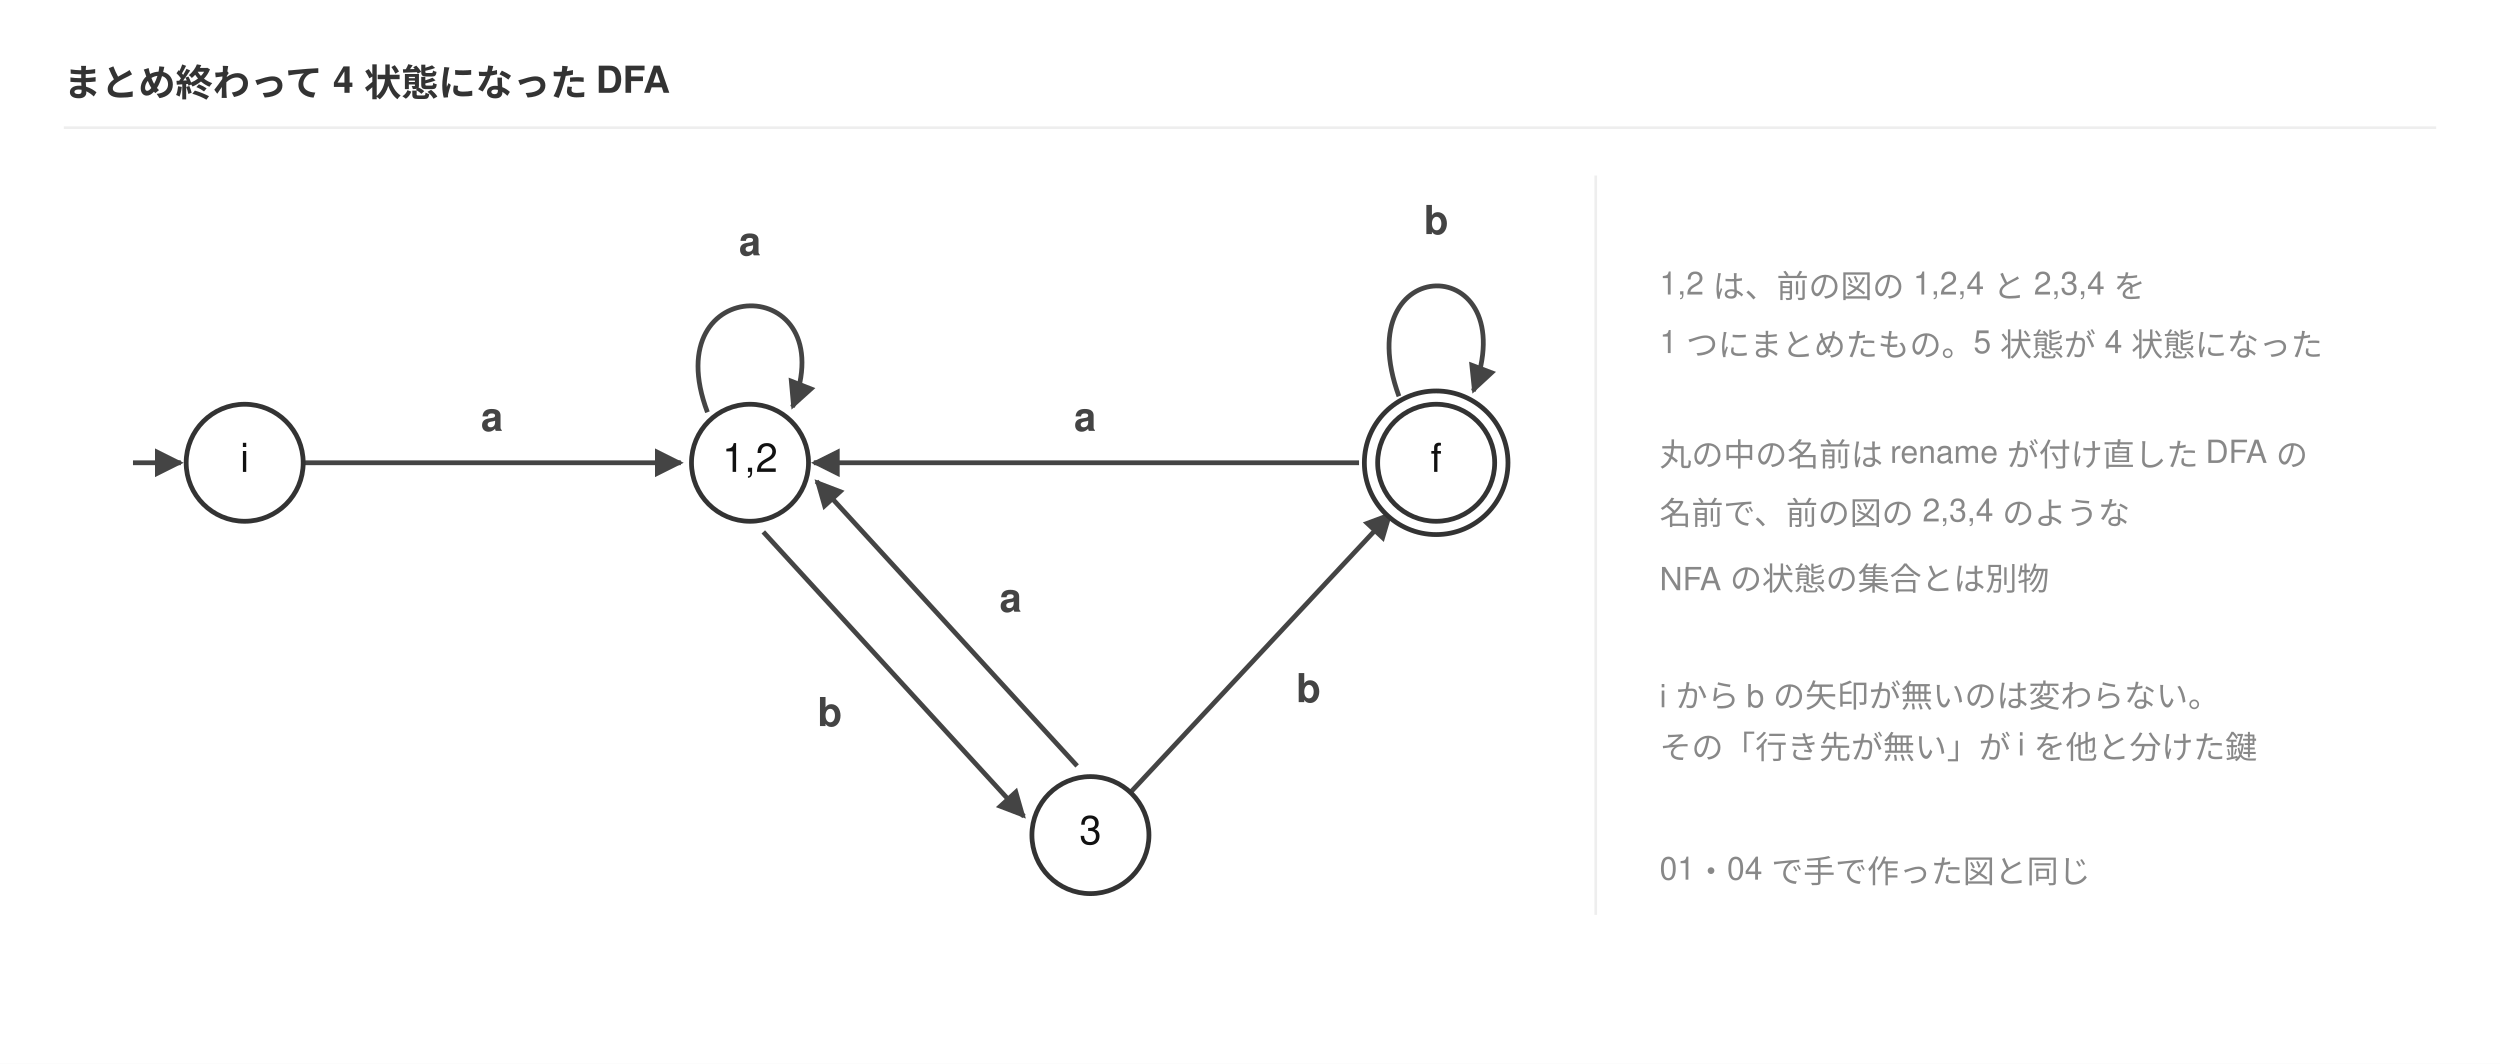
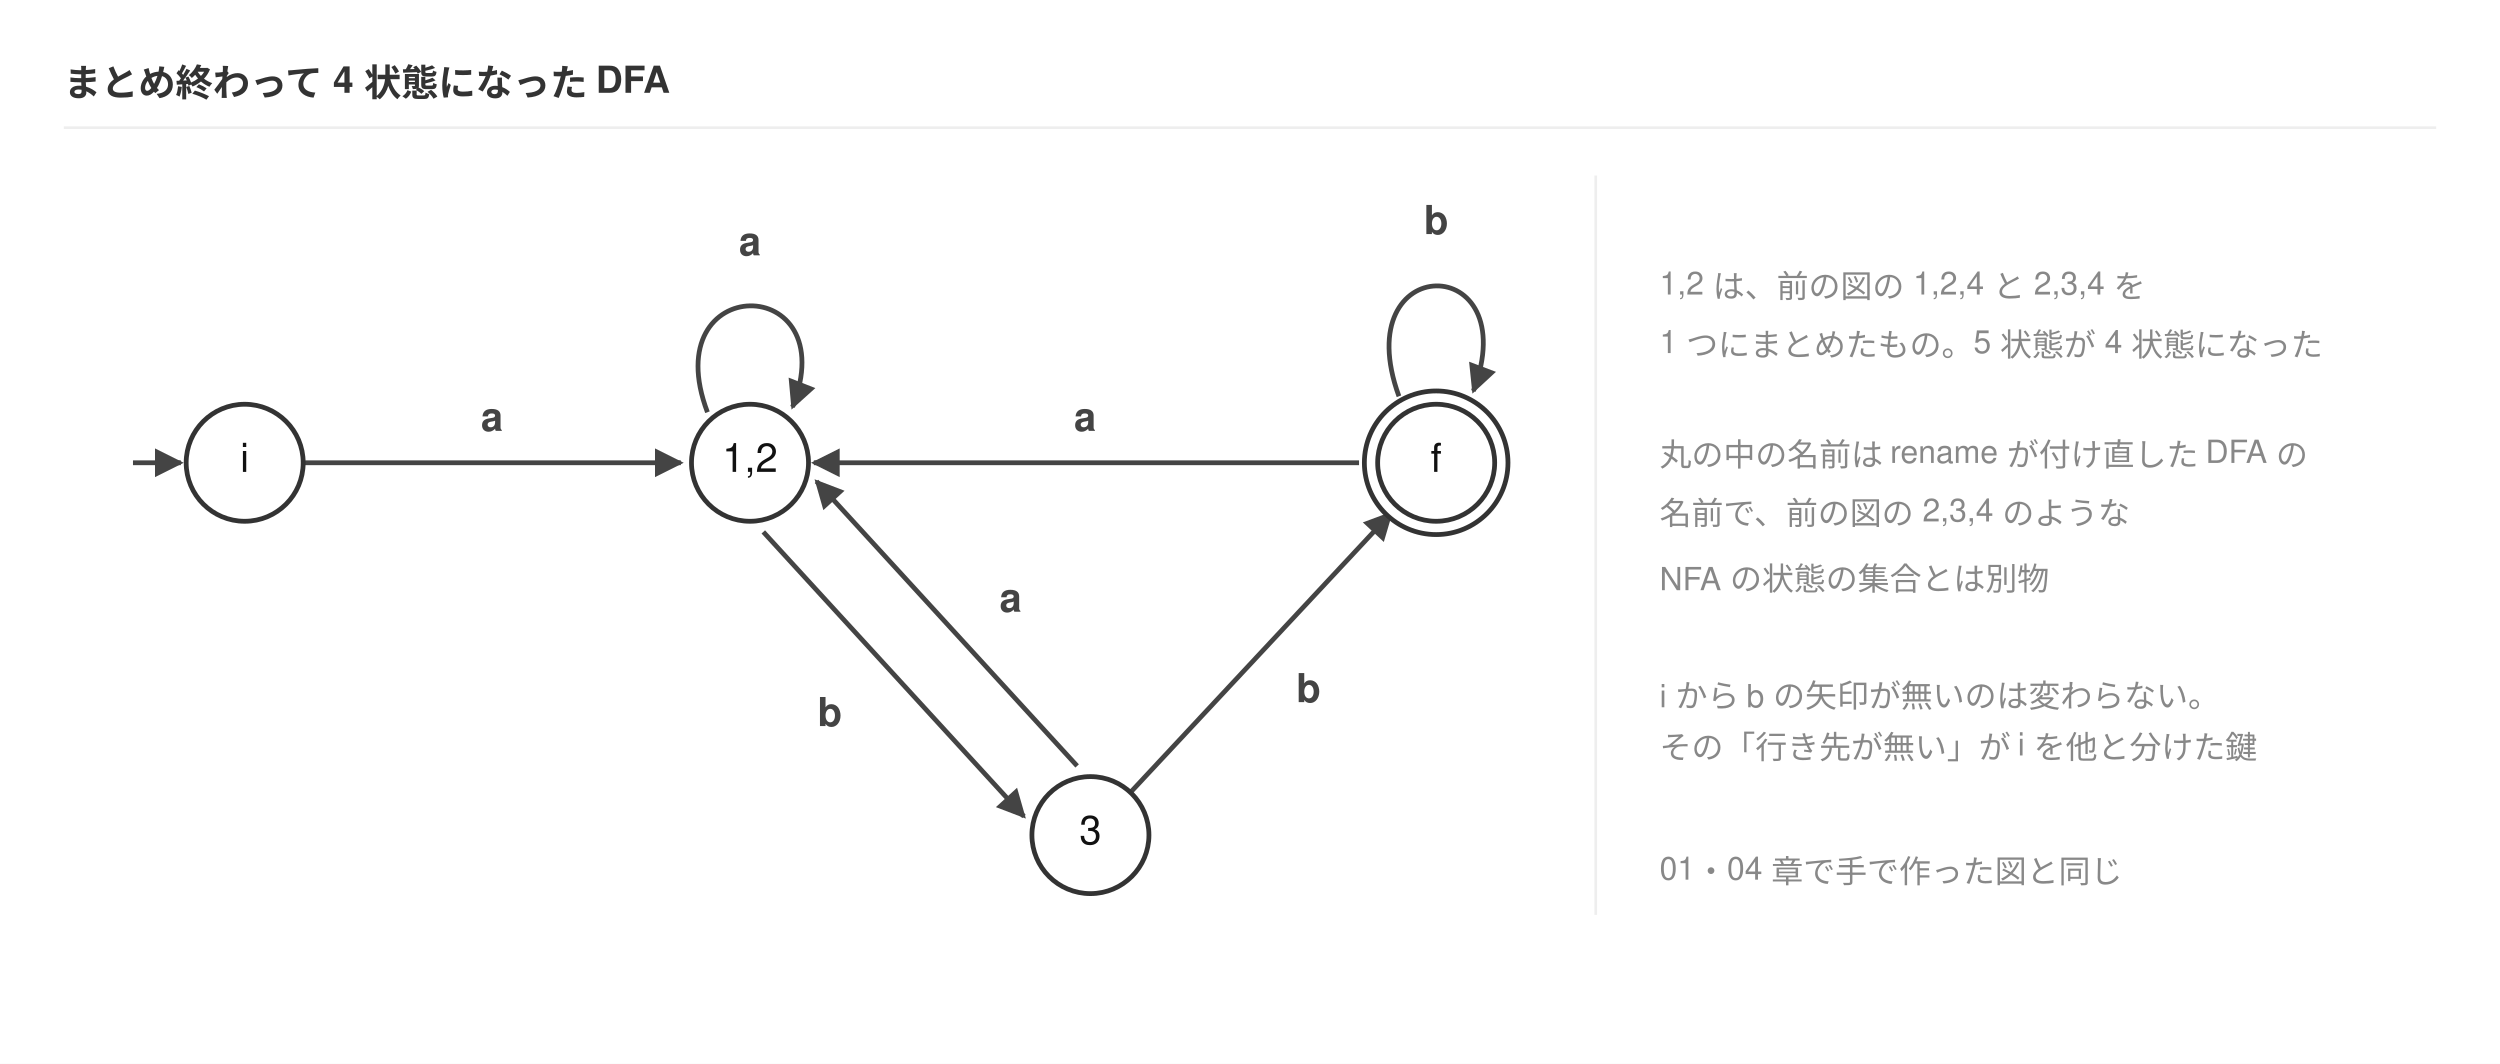
<svg xmlns="http://www.w3.org/2000/svg" viewBox="0 0 940 400" width="940" height="400" font-family="-apple-system, 'Helvetica Neue', Helvetica, Arial, sans-serif">
  <defs>
    <marker id="a1" viewBox="0 0 10 10" refX="9" refY="5" markerWidth="6" markerHeight="6" orient="auto-start-reverse">
      <path d="M0,0 L10,5 L0,10 z" fill="#444" />
    </marker>
  </defs>
  <rect width="940" height="400" fill="#ffffff" />
  <text x="24" y="30" font-size="14" fill="#333" text-anchor="start" dominant-baseline="central" font-weight="600">まとめ終わって 4 状態になった DFA</text>
  <line x1="24" y1="48" x2="916" y2="48" stroke="#eeeeee" stroke-width="1" />
  <line x1="600" y1="66" x2="600" y2="344" stroke="#eeeeee" stroke-width="1" />
  <g transform="translate(20,64)">
    <g fill="none" stroke="#444" stroke-width="1.8" marker-end="url(#a1)">
      <path d="M30,110 L48,110" />
      <path d="M94,110 L236,110" />
      <path d="M246,91 C226,38 298,38 278,89" />
      <path d="M506,85 C486,30 554,30 534,83" />
      <path d="M491,110 L286,110" />
      <path d="M267,136 L365,243" />
      <path d="M385,224 L287,117" />
      <path d="M405,234 L503,129" />
    </g>
    <g fill="#ffffff" stroke="#333" stroke-width="1.8">
      <circle cx="72" cy="110" r="22" />
      <circle cx="262" cy="110" r="22" />
      <circle cx="390" cy="250" r="22" />
      <circle cx="520" cy="110" r="27" />
      <circle cx="520" cy="110" r="22" />
    </g>
    <g fill="#111" font-size="15" text-anchor="middle" dominant-baseline="central">
      <text x="72" y="110">i</text>
      <text x="262" y="110">1,2</text>
      <text x="390" y="250">3</text>
      <text x="520" y="110">f</text>
    </g>
    <g fill="#444" font-size="15" text-anchor="middle" font-weight="600">
      <text x="165" y="98">a</text>
      <text x="262" y="32">a</text>
      <text x="520" y="24">b</text>
      <text x="388" y="98">a</text>
      <text x="292" y="209">b</text>
      <text x="360" y="166">a</text>
      <text x="472" y="200">b</text>
    </g>
  </g>
  <g font-size="12" fill="#888" text-anchor="start" dominant-baseline="central">
    <text x="624" y="104">1,2 は、前の図の 1,2,4 と 2,3,4 を</text>
    <text x="624" y="126">1 つにまとめたもの。5 状態が 4 状態になった</text>
    <text x="624" y="170">丸の中の名前は rename が付け直した DFA の</text>
    <text x="624" y="192">名前で、前の図の 2,3,4 のような</text>
    <text x="624" y="214">NFA の状態の集合とは別物</text>
    <text x="624" y="258">i から b の矢印が無いのは変わらない。</text>
    <text x="624" y="280">その「行き先が無い」が i を他と分けた鍵</text>
-     <text x="624" y="324">01・04 で手で作った図と同じ</text>
+     <text x="624" y="324">01・04 章で手で作った図と同じ</text>
  </g>
</svg>
